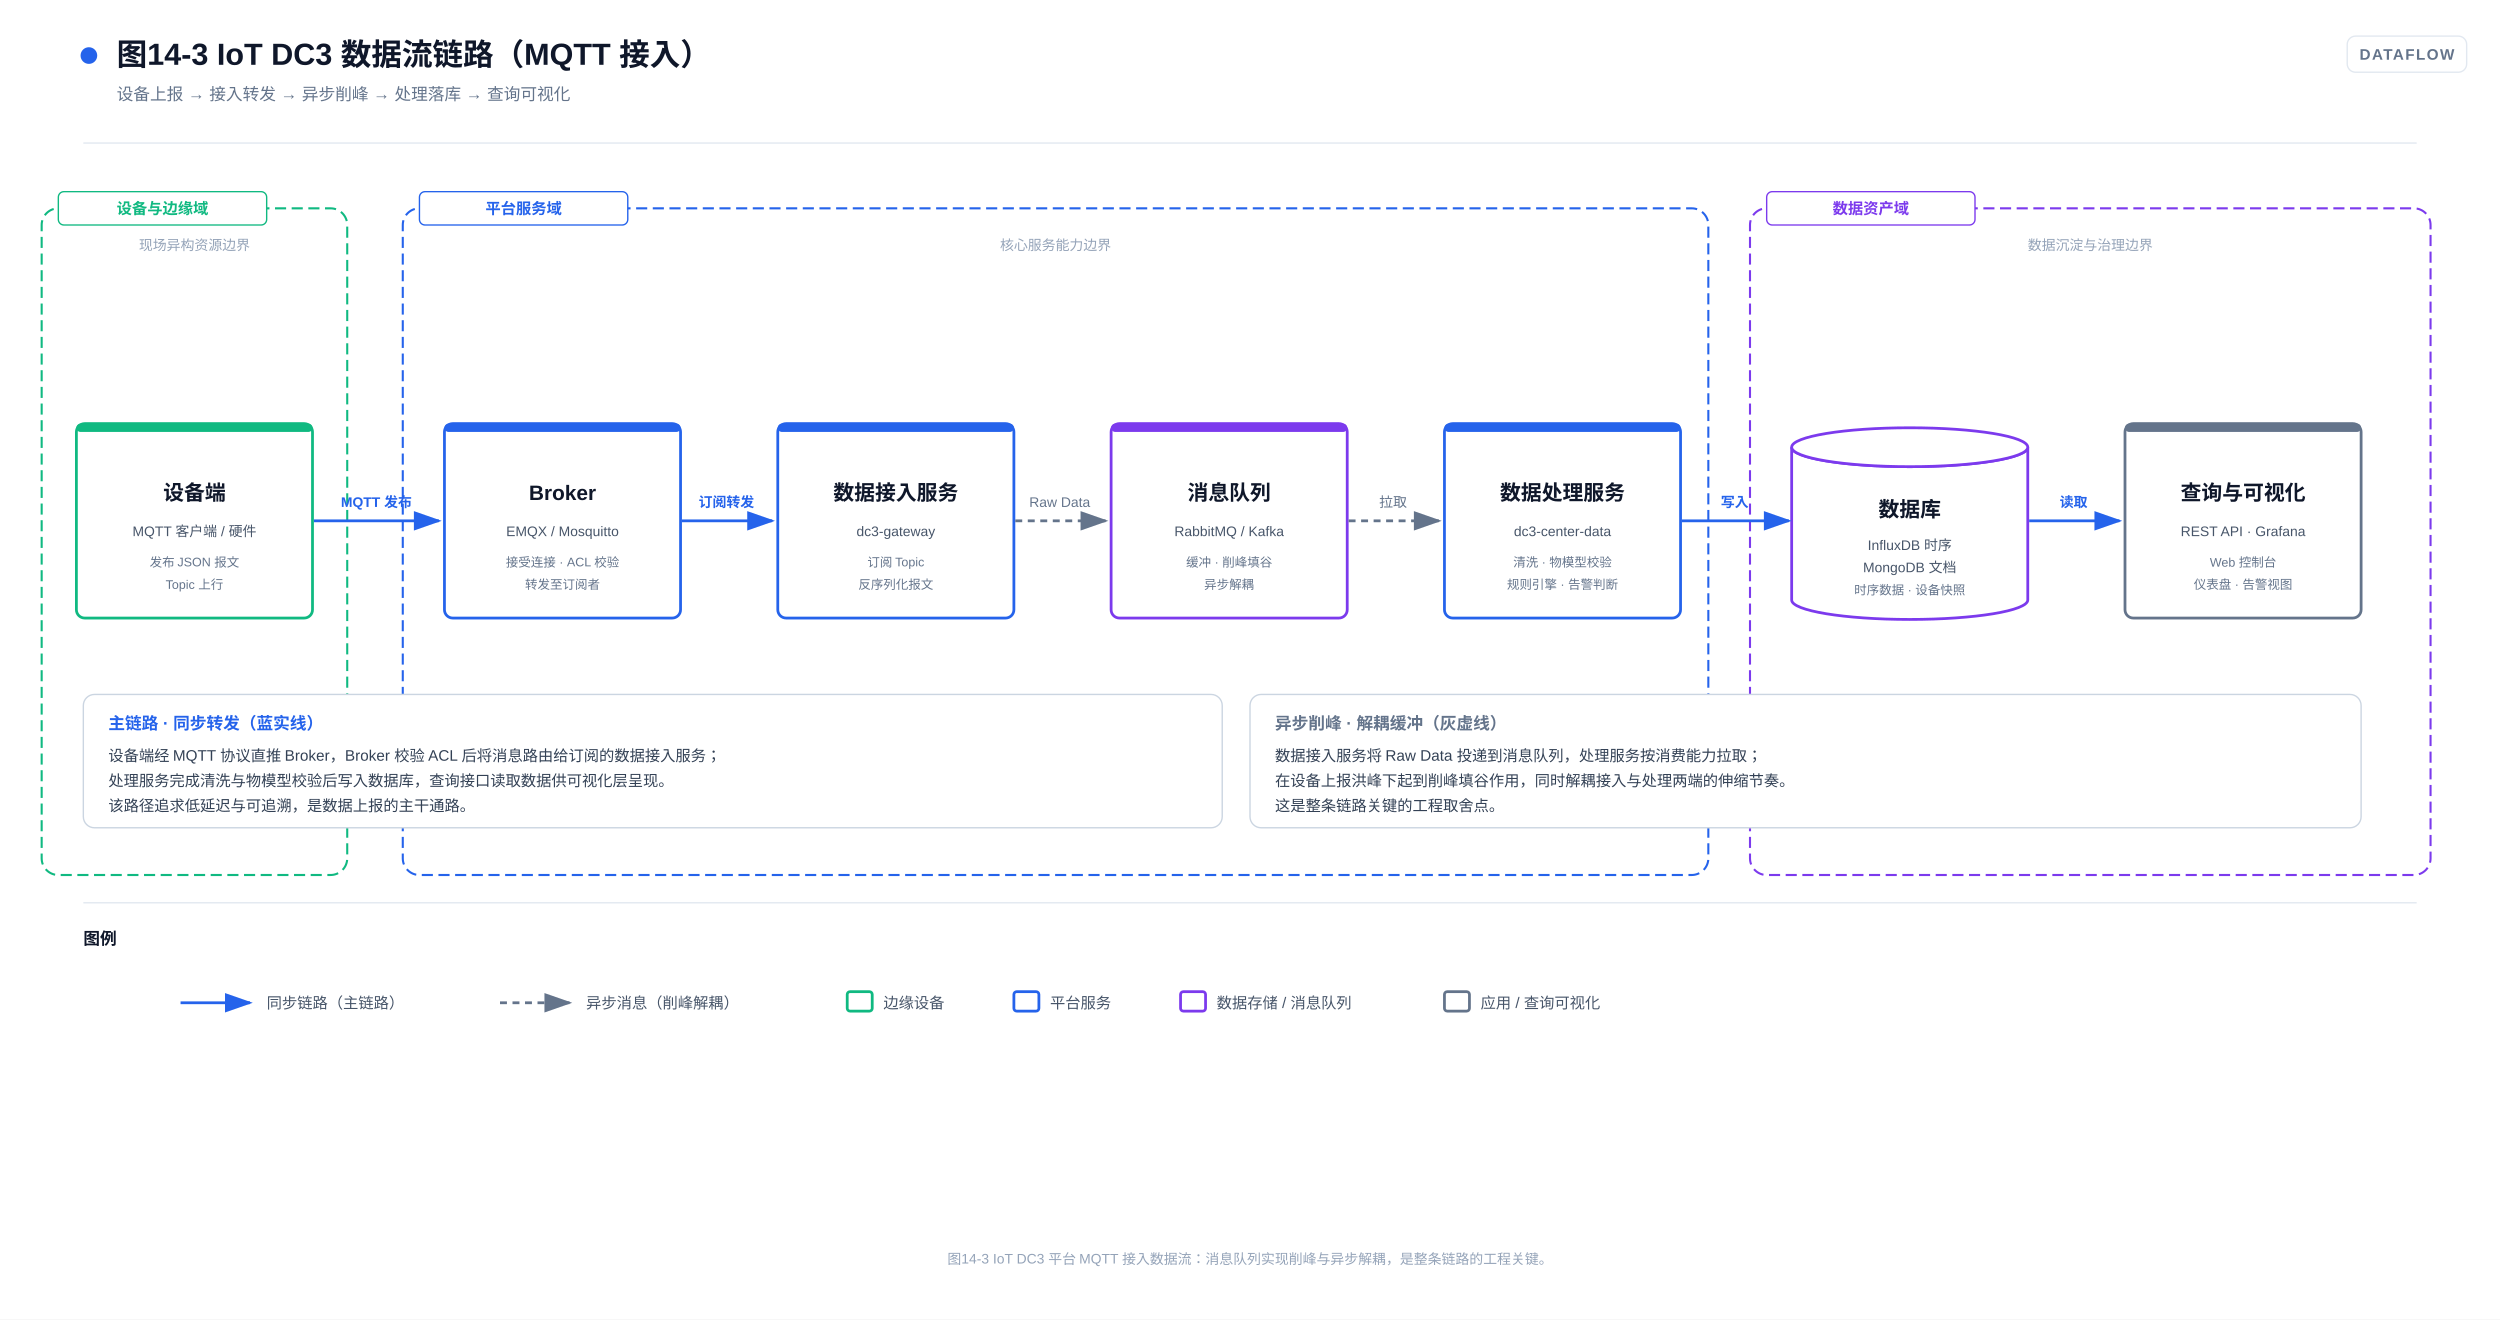
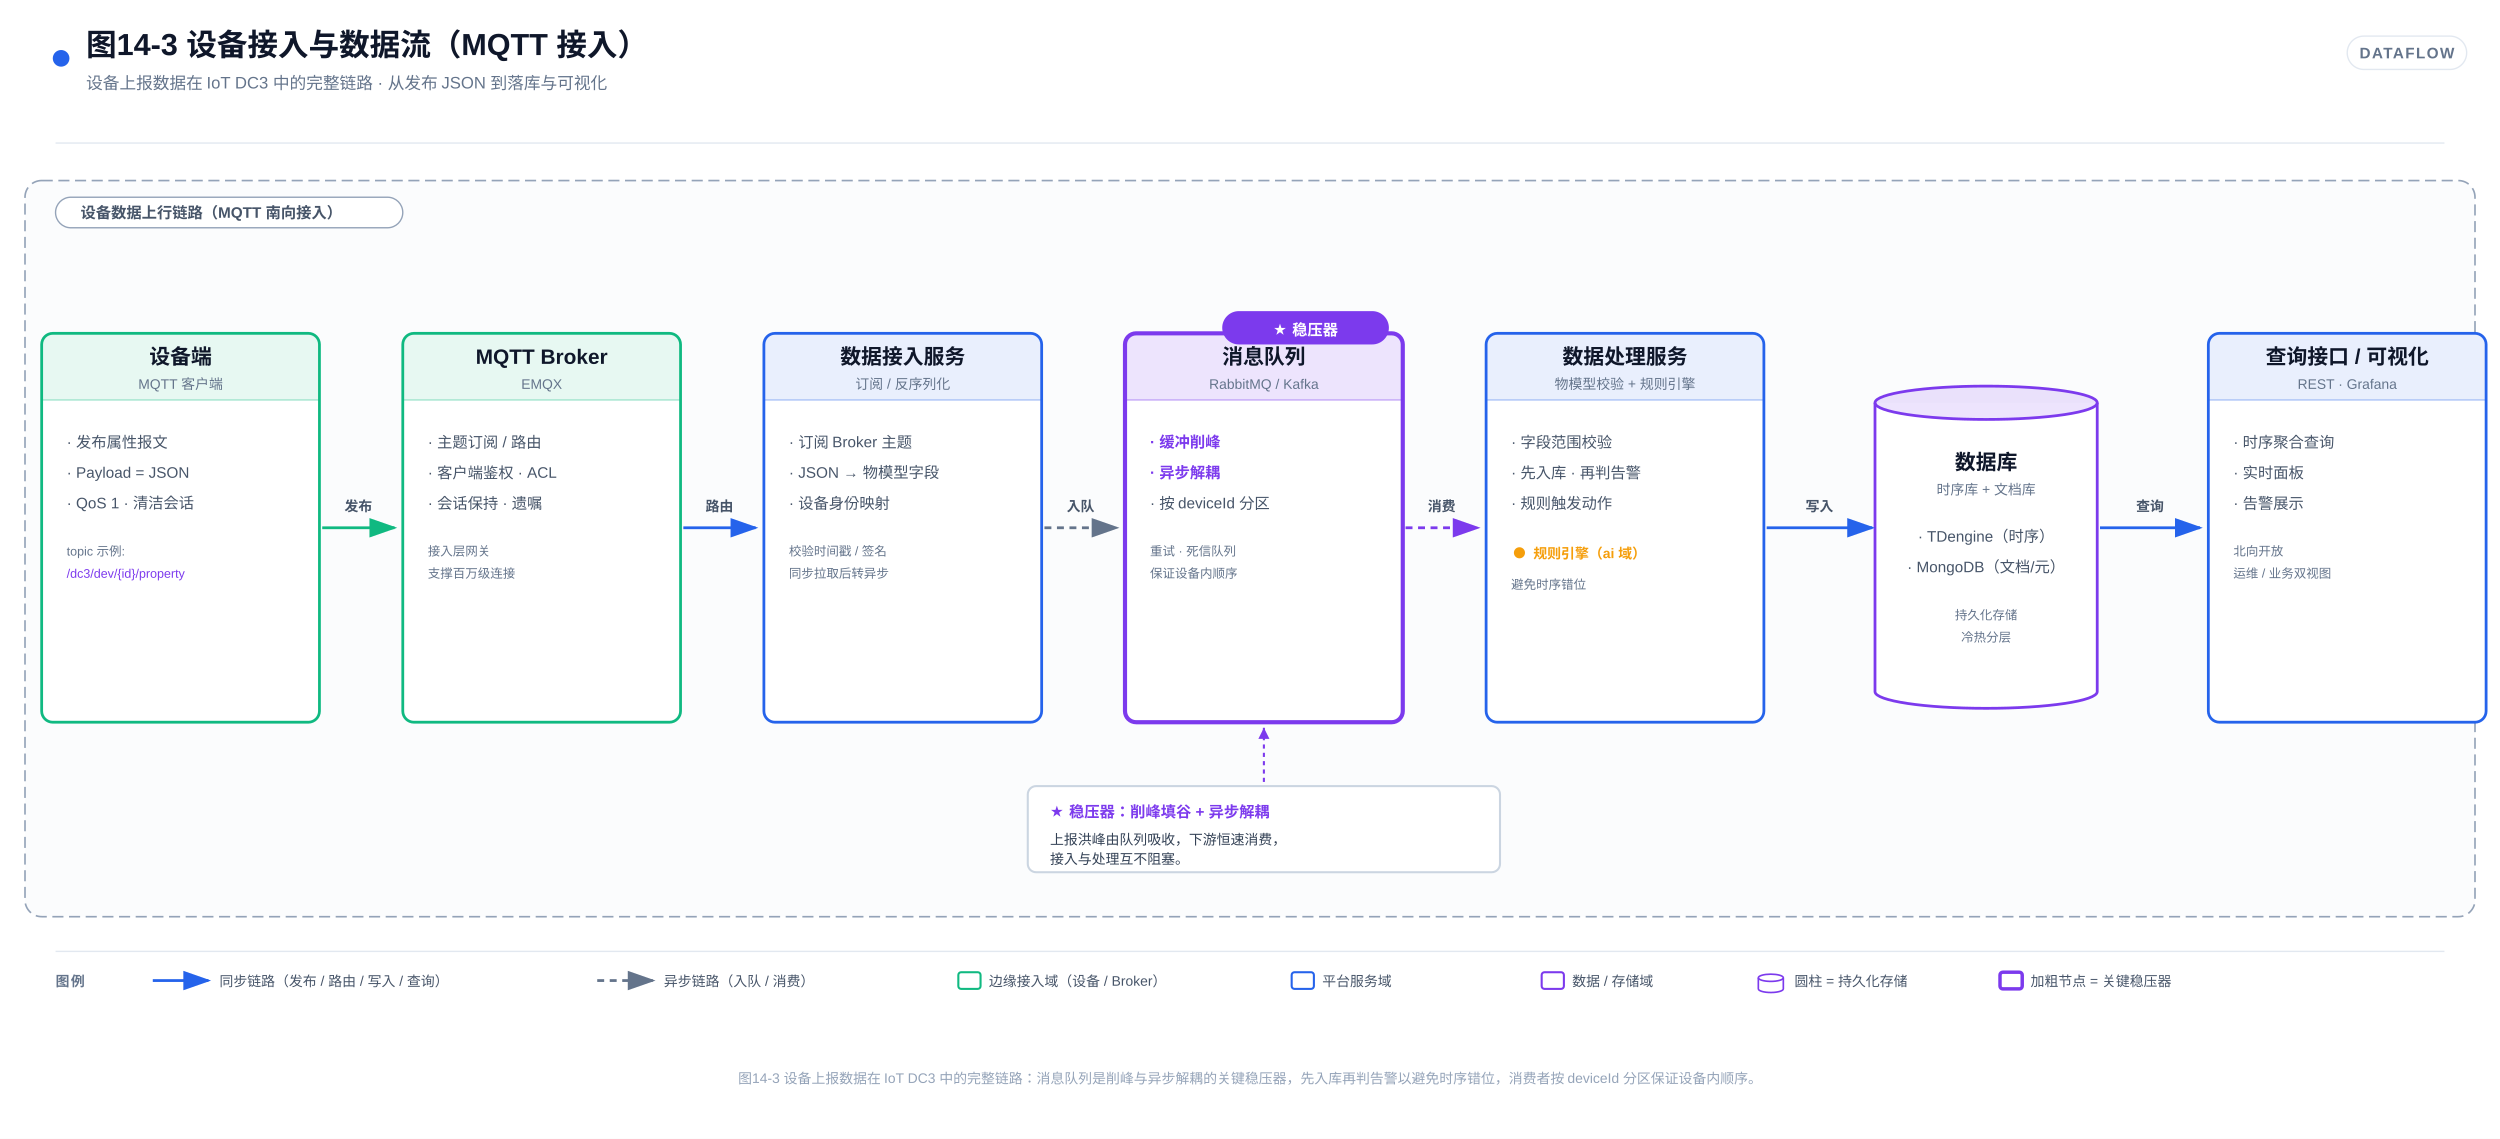
- <svg xmlns="http://www.w3.org/2000/svg" width="1800" height="950" viewBox="0 0 1800 950" data-style="architecture-diagram-wireframe-white" font-family="'JetBrains Mono','PingFang SC','Microsoft YaHei',Arial,sans-serif">
+ <svg xmlns="http://www.w3.org/2000/svg" width="1800" height="820" viewBox="0 0 1800 820" data-style="architecture-diagram-wireframe-white" font-family="'JetBrains Mono','PingFang SC','Microsoft YaHei',Arial,sans-serif">
  <defs>
    <marker id="ah-blue" markerWidth="10" markerHeight="7" refX="9" refY="3.5" orient="auto">
      <polygon points="0 0,10 3.5,0 7" fill="#2563EB" />
+     </marker>
+     <marker id="ah-green" markerWidth="10" markerHeight="7" refX="9" refY="3.5" orient="auto">
+       <polygon points="0 0,10 3.5,0 7" fill="#10B981" />
    </marker>
    <marker id="ah-gray" markerWidth="10" markerHeight="7" refX="9" refY="3.5" orient="auto">
      <polygon points="0 0,10 3.5,0 7" fill="#64748B" />
    </marker>
    <marker id="ah-purple" markerWidth="10" markerHeight="7" refX="9" refY="3.5" orient="auto">
      <polygon points="0 0,10 3.5,0 7" fill="#7C3AED" />
    </marker>
+     <marker id="ah-orange" markerWidth="10" markerHeight="7" refX="9" refY="3.5" orient="auto">
+       <polygon points="0 0,10 3.5,0 7" fill="#F59E0B" />
+     </marker>
  </defs>
-   <rect x="0" y="0" width="1800" height="950" fill="#FFFFFF" />
-   <circle cx="64" cy="40" r="6" fill="#2563EB" />
-   <text x="84" y="47" font-size="22" font-weight="700" fill="#0F172A">图14-3 IoT DC3 数据流链路（MQTT 接入）</text>
-   <text x="84" y="72" font-size="12" fill="#64748B">设备上报 → 接入转发 → 异步削峰 → 处理落库 → 查询可视化</text>
-   <rect x="1690" y="26" width="86" height="26" rx="6" fill="#FFFFFF" stroke="#E2E8F0" stroke-width="1" />
-   <text x="1733" y="43" font-size="11" font-weight="600" fill="#64748B" text-anchor="middle" letter-spacing="1">DATAFLOW</text>
-   <line x1="60" y1="103" x2="1740" y2="103" stroke="#E2E8F0" stroke-width="1" />
-   <rect x="30" y="150" width="220" height="480" rx="12" fill="none" stroke="#10B981" stroke-width="1.5" stroke-dasharray="8 4" />
-   <rect x="42" y="138" width="150" height="24" rx="4" fill="#FFFFFF" stroke="#10B981" stroke-width="1" />
-   <text x="117" y="154" font-size="11" font-weight="600" fill="#10B981" text-anchor="middle">设备与边缘域</text>
-   <rect x="290" y="150" width="940" height="480" rx="12" fill="none" stroke="#2563EB" stroke-width="1.5" stroke-dasharray="8 4" />
-   <rect x="302" y="138" width="150" height="24" rx="4" fill="#FFFFFF" stroke="#2563EB" stroke-width="1" />
-   <text x="377" y="154" font-size="11" font-weight="600" fill="#2563EB" text-anchor="middle">平台服务域</text>
-   <rect x="1260" y="150" width="490" height="480" rx="12" fill="none" stroke="#7C3AED" stroke-width="1.5" stroke-dasharray="8 4" />
-   <rect x="1272" y="138" width="150" height="24" rx="4" fill="#FFFFFF" stroke="#7C3AED" stroke-width="1" />
-   <text x="1347" y="154" font-size="11" font-weight="600" fill="#7C3AED" text-anchor="middle">数据资产域</text>
-   <text x="140" y="180" font-size="10" fill="#94A3B8" text-anchor="middle">现场异构资源边界</text>
-   <text x="760" y="180" font-size="10" fill="#94A3B8" text-anchor="middle">核心服务能力边界</text>
-   <text x="1505" y="180" font-size="10" fill="#94A3B8" text-anchor="middle">数据沉淀与治理边界</text>
-   <g>
-     <rect x="55" y="305" width="170" height="140" rx="6" fill="#FFFFFF" stroke="#10B981" stroke-width="2" />
-     <rect x="55" y="305" width="170" height="6" rx="3" fill="#10B981" />
-     <text x="140" y="360" font-size="15" font-weight="700" fill="#0F172A" text-anchor="middle">设备端</text>
-     <text x="140" y="386" font-size="10" fill="#475569" text-anchor="middle">MQTT 客户端 / 硬件</text>
-     <text x="140" y="408" font-size="9" fill="#64748B" text-anchor="middle">发布 JSON 报文</text>
-     <text x="140" y="424" font-size="9" fill="#64748B" text-anchor="middle">Topic 上行</text>
+   <rect x="0" y="0" width="1800" height="820" fill="#FFFFFF" />
+   <circle cx="44" cy="42" r="6" fill="#2563EB" />
+   <text x="62" y="40" font-size="22" font-weight="700" fill="#0F172A">图14-3 设备接入与数据流（MQTT 接入）</text>
+   <text x="62" y="64" font-size="12" fill="#64748B">设备上报数据在 IoT DC3 中的完整链路 · 从发布 JSON 到落库与可视化</text>
+   <rect x="1690" y="26" width="86" height="24" rx="12" fill="#FFFFFF" stroke="#E2E8F0" stroke-width="1" />
+   <text x="1733" y="42" font-size="11" font-weight="700" fill="#64748B" text-anchor="middle" letter-spacing="1">DATAFLOW</text>
+   <line x1="40" y1="103" x2="1760" y2="103" stroke="#E2E8F0" stroke-width="1" />
+   <rect x="18" y="130" width="1764" height="530" rx="12" fill="#F8FAFC" fill-opacity="0.6" stroke="#94A3B8" stroke-width="1.2" stroke-dasharray="8 4" />
+   <rect x="40" y="142" width="250" height="22" rx="11" fill="#FFFFFF" stroke="#94A3B8" stroke-width="1" />
+   <text x="58" y="157" font-size="11" font-weight="600" fill="#475569">设备数据上行链路（MQTT 南向接入）</text>
+   <g transform="translate(30,240)">
+     <rect x="0" y="0" width="200" height="280" rx="8" fill="#FFFFFF" stroke="#10B981" stroke-width="2" />
+     <path d="M0,8 Q0,0 8,0 L192,0 Q200,0 200,8 L200,48 L0,48 Z" fill="#10B981" fill-opacity="0.1" />
+     <line x1="0" y1="48" x2="200" y2="48" stroke="#10B981" stroke-opacity="0.35" stroke-width="1" />
+     <text x="100" y="22" font-size="15" font-weight="700" fill="#0F172A" text-anchor="middle">设备端</text>
+     <text x="100" y="40" font-size="10" fill="#64748B" text-anchor="middle">MQTT 客户端</text>
+     <text x="18" y="82" font-size="11" fill="#475569">· 发布属性报文</text>
+     <text x="18" y="104" font-size="11" fill="#475569">· Payload = JSON</text>
+     <text x="18" y="126" font-size="11" fill="#475569">· QoS 1 · 清洁会话</text>
+     <text x="18" y="160" font-size="9" fill="#64748B">topic 示例:</text>
+     <text x="18" y="176" font-size="9" fill="#7C3AED">/dc3/dev/{id}/property</text>
  </g>
-   <g>
-     <rect x="320" y="305" width="170" height="140" rx="6" fill="#FFFFFF" stroke="#2563EB" stroke-width="2" />
-     <rect x="320" y="305" width="170" height="6" rx="3" fill="#2563EB" />
-     <text x="405" y="360" font-size="15" font-weight="700" fill="#0F172A" text-anchor="middle">Broker</text>
-     <text x="405" y="386" font-size="10" fill="#475569" text-anchor="middle">EMQX / Mosquitto</text>
-     <text x="405" y="408" font-size="9" fill="#64748B" text-anchor="middle">接受连接 · ACL 校验</text>
-     <text x="405" y="424" font-size="9" fill="#64748B" text-anchor="middle">转发至订阅者</text>
+   <g transform="translate(290,240)">
+     <rect x="0" y="0" width="200" height="280" rx="8" fill="#FFFFFF" stroke="#10B981" stroke-width="2" />
+     <path d="M0,8 Q0,0 8,0 L192,0 Q200,0 200,8 L200,48 L0,48 Z" fill="#10B981" fill-opacity="0.1" />
+     <line x1="0" y1="48" x2="200" y2="48" stroke="#10B981" stroke-opacity="0.35" stroke-width="1" />
+     <text x="100" y="22" font-size="15" font-weight="700" fill="#0F172A" text-anchor="middle">MQTT Broker</text>
+     <text x="100" y="40" font-size="10" fill="#64748B" text-anchor="middle">EMQX</text>
+     <text x="18" y="82" font-size="11" fill="#475569">· 主题订阅 / 路由</text>
+     <text x="18" y="104" font-size="11" fill="#475569">· 客户端鉴权 · ACL</text>
+     <text x="18" y="126" font-size="11" fill="#475569">· 会话保持 · 遗嘱</text>
+     <text x="18" y="160" font-size="9" fill="#64748B">接入层网关</text>
+     <text x="18" y="176" font-size="9" fill="#64748B">支撑百万级连接</text>
  </g>
-   <g>
-     <rect x="560" y="305" width="170" height="140" rx="6" fill="#FFFFFF" stroke="#2563EB" stroke-width="2" />
-     <rect x="560" y="305" width="170" height="6" rx="3" fill="#2563EB" />
-     <text x="645" y="360" font-size="15" font-weight="700" fill="#0F172A" text-anchor="middle">数据接入服务</text>
-     <text x="645" y="386" font-size="10" fill="#475569" text-anchor="middle">dc3-gateway</text>
-     <text x="645" y="408" font-size="9" fill="#64748B" text-anchor="middle">订阅 Topic</text>
-     <text x="645" y="424" font-size="9" fill="#64748B" text-anchor="middle">反序列化报文</text>
+   <g transform="translate(550,240)">
+     <rect x="0" y="0" width="200" height="280" rx="8" fill="#FFFFFF" stroke="#2563EB" stroke-width="2" />
+     <path d="M0,8 Q0,0 8,0 L192,0 Q200,0 200,8 L200,48 L0,48 Z" fill="#2563EB" fill-opacity="0.1" />
+     <line x1="0" y1="48" x2="200" y2="48" stroke="#2563EB" stroke-opacity="0.35" stroke-width="1" />
+     <text x="100" y="22" font-size="15" font-weight="700" fill="#0F172A" text-anchor="middle">数据接入服务</text>
+     <text x="100" y="40" font-size="10" fill="#64748B" text-anchor="middle">订阅 / 反序列化</text>
+     <text x="18" y="82" font-size="11" fill="#475569">· 订阅 Broker 主题</text>
+     <text x="18" y="104" font-size="11" fill="#475569">· JSON → 物模型字段</text>
+     <text x="18" y="126" font-size="11" fill="#475569">· 设备身份映射</text>
+     <text x="18" y="160" font-size="9" fill="#64748B">校验时间戳 / 签名</text>
+     <text x="18" y="176" font-size="9" fill="#64748B">同步拉取后转异步</text>
  </g>
-   <g>
-     <rect x="800" y="305" width="170" height="140" rx="6" fill="#FFFFFF" stroke="#7C3AED" stroke-width="2" />
-     <rect x="800" y="305" width="170" height="6" rx="3" fill="#7C3AED" />
-     <text x="885" y="360" font-size="15" font-weight="700" fill="#0F172A" text-anchor="middle">消息队列</text>
-     <text x="885" y="386" font-size="10" fill="#475569" text-anchor="middle">RabbitMQ / Kafka</text>
-     <text x="885" y="408" font-size="9" fill="#64748B" text-anchor="middle">缓冲 · 削峰填谷</text>
-     <text x="885" y="424" font-size="9" fill="#64748B" text-anchor="middle">异步解耦</text>
+   <g transform="translate(810,240)">
+     <rect x="0" y="0" width="200" height="280" rx="8" fill="#FFFFFF" stroke="#7C3AED" stroke-width="3" />
+     <path d="M0,8 Q0,0 8,0 L192,0 Q200,0 200,8 L200,48 L0,48 Z" fill="#7C3AED" fill-opacity="0.14" />
+     <line x1="0" y1="48" x2="200" y2="48" stroke="#7C3AED" stroke-opacity="0.4" stroke-width="1" />
+     <text x="100" y="22" font-size="15" font-weight="700" fill="#0F172A" text-anchor="middle">消息队列</text>
+     <text x="100" y="40" font-size="10" fill="#64748B" text-anchor="middle">RabbitMQ / Kafka</text>
+     <text x="18" y="82" font-size="11" font-weight="600" fill="#7C3AED">· 缓冲削峰</text>
+     <text x="18" y="104" font-size="11" font-weight="600" fill="#7C3AED">· 异步解耦</text>
+     <text x="18" y="126" font-size="11" fill="#475569">· 按 deviceId 分区</text>
+     <text x="18" y="160" font-size="9" fill="#64748B">重试 · 死信队列</text>
+     <text x="18" y="176" font-size="9" fill="#64748B">保证设备内顺序</text>
+     <rect x="70" y="-16" width="120" height="24" rx="12" fill="#7C3AED" />
+     <text x="130" y="1" font-size="11" font-weight="700" fill="#FFFFFF" text-anchor="middle">★ 稳压器</text>
  </g>
-   <g>
-     <rect x="1040" y="305" width="170" height="140" rx="6" fill="#FFFFFF" stroke="#2563EB" stroke-width="2" />
-     <rect x="1040" y="305" width="170" height="6" rx="3" fill="#2563EB" />
-     <text x="1125" y="360" font-size="15" font-weight="700" fill="#0F172A" text-anchor="middle">数据处理服务</text>
-     <text x="1125" y="386" font-size="10" fill="#475569" text-anchor="middle">dc3-center-data</text>
-     <text x="1125" y="408" font-size="9" fill="#64748B" text-anchor="middle">清洗 · 物模型校验</text>
-     <text x="1125" y="424" font-size="9" fill="#64748B" text-anchor="middle">规则引擎 · 告警判断</text>
+   <g transform="translate(1070,240)">
+     <rect x="0" y="0" width="200" height="280" rx="8" fill="#FFFFFF" stroke="#2563EB" stroke-width="2" />
+     <path d="M0,8 Q0,0 8,0 L192,0 Q200,0 200,8 L200,48 L0,48 Z" fill="#2563EB" fill-opacity="0.1" />
+     <line x1="0" y1="48" x2="200" y2="48" stroke="#2563EB" stroke-opacity="0.35" stroke-width="1" />
+     <text x="100" y="22" font-size="15" font-weight="700" fill="#0F172A" text-anchor="middle">数据处理服务</text>
+     <text x="100" y="40" font-size="10" fill="#64748B" text-anchor="middle">物模型校验 + 规则引擎</text>
+     <text x="18" y="82" font-size="11" fill="#475569">· 字段范围校验</text>
+     <text x="18" y="104" font-size="11" fill="#475569">· 先入库 · 再判告警</text>
+     <text x="18" y="126" font-size="11" fill="#475569">· 规则触发动作</text>
+     <circle cx="24" cy="158" r="4" fill="#F59E0B" />
+     <text x="34" y="162" font-size="10" font-weight="600" fill="#F59E0B">规则引擎（ai 域）</text>
+     <text x="18" y="184" font-size="9" fill="#64748B">避免时序错位</text>
  </g>
-   <g>
-     <path d="M 1290 322 a 85 14 0 0 0 170 0 L 1460 432 a 85 14 0 0 1 -170 0 Z" fill="#FFFFFF" stroke="#7C3AED" stroke-width="2" />
-     <ellipse cx="1375" cy="322" rx="85" ry="14" fill="#FFFFFF" stroke="#7C3AED" stroke-width="2" />
-     <text x="1375" y="372" font-size="15" font-weight="700" fill="#0F172A" text-anchor="middle">数据库</text>
-     <text x="1375" y="396" font-size="10" fill="#475569" text-anchor="middle">InfluxDB 时序</text>
-     <text x="1375" y="412" font-size="10" fill="#475569" text-anchor="middle">MongoDB 文档</text>
-     <text x="1375" y="428" font-size="9" fill="#64748B" text-anchor="middle">时序数据 · 设备快照</text>
+   <g transform="translate(1330,240)">
+     <path d="M 20 50 L 20 258 A 80 12 0 0 0 180 258 L 180 50" fill="#FFFFFF" stroke="#7C3AED" stroke-width="2" stroke-linejoin="round" />
+     <ellipse cx="100" cy="50" rx="80" ry="12" fill="#7C3AED" fill-opacity="0.14" stroke="#7C3AED" stroke-width="2" />
+     <text x="100" y="98" font-size="15" font-weight="700" fill="#0F172A" text-anchor="middle">数据库</text>
+     <text x="100" y="116" font-size="10" fill="#64748B" text-anchor="middle">时序库 + 文档库</text>
+     <text x="100" y="150" font-size="11" fill="#475569" text-anchor="middle">· TDengine（时序）</text>
+     <text x="100" y="172" font-size="11" fill="#475569" text-anchor="middle">· MongoDB（文档/元）</text>
+     <text x="100" y="206" font-size="9" fill="#64748B" text-anchor="middle">持久化存储</text>
+     <text x="100" y="222" font-size="9" fill="#64748B" text-anchor="middle">冷热分层</text>
  </g>
-   <g>
-     <rect x="1530" y="305" width="170" height="140" rx="6" fill="#FFFFFF" stroke="#64748B" stroke-width="2" />
-     <rect x="1530" y="305" width="170" height="6" rx="3" fill="#64748B" />
-     <text x="1615" y="360" font-size="15" font-weight="700" fill="#0F172A" text-anchor="middle">查询与可视化</text>
-     <text x="1615" y="386" font-size="10" fill="#475569" text-anchor="middle">REST API · Grafana</text>
-     <text x="1615" y="408" font-size="9" fill="#64748B" text-anchor="middle">Web 控制台</text>
-     <text x="1615" y="424" font-size="9" fill="#64748B" text-anchor="middle">仪表盘 · 告警视图</text>
+   <g transform="translate(1590,240)">
+     <rect x="0" y="0" width="200" height="280" rx="8" fill="#FFFFFF" stroke="#2563EB" stroke-width="2" />
+     <path d="M0,8 Q0,0 8,0 L192,0 Q200,0 200,8 L200,48 L0,48 Z" fill="#2563EB" fill-opacity="0.1" />
+     <line x1="0" y1="48" x2="200" y2="48" stroke="#2563EB" stroke-opacity="0.35" stroke-width="1" />
+     <text x="100" y="22" font-size="15" font-weight="700" fill="#0F172A" text-anchor="middle">查询接口 / 可视化</text>
+     <text x="100" y="40" font-size="10" fill="#64748B" text-anchor="middle">REST · Grafana</text>
+     <text x="18" y="82" font-size="11" fill="#475569">· 时序聚合查询</text>
+     <text x="18" y="104" font-size="11" fill="#475569">· 实时面板</text>
+     <text x="18" y="126" font-size="11" fill="#475569">· 告警展示</text>
+     <text x="18" y="160" font-size="9" fill="#64748B">北向开放</text>
+     <text x="18" y="176" font-size="9" fill="#64748B">运维 / 业务双视图</text>
  </g>
-   <line x1="226" y1="375" x2="316" y2="375" stroke="#2563EB" stroke-width="2" marker-end="url(#ah-blue)" />
-   <text x="271" y="365" font-size="10" fill="#2563EB" text-anchor="middle" font-weight="600">MQTT 发布</text>
-   <line x1="491" y1="375" x2="556" y2="375" stroke="#2563EB" stroke-width="2" marker-end="url(#ah-blue)" />
-   <text x="523" y="365" font-size="10" fill="#2563EB" text-anchor="middle" font-weight="600">订阅转发</text>
-   <line x1="731" y1="375" x2="796" y2="375" stroke="#64748B" stroke-width="2" stroke-dasharray="5 4" marker-end="url(#ah-gray)" />
-   <text x="763" y="365" font-size="10" fill="#64748B" text-anchor="middle">Raw Data</text>
-   <line x1="971" y1="375" x2="1036" y2="375" stroke="#64748B" stroke-width="2" stroke-dasharray="5 4" marker-end="url(#ah-gray)" />
-   <text x="1003" y="365" font-size="10" fill="#64748B" text-anchor="middle">拉取</text>
-   <line x1="1211" y1="375" x2="1288" y2="375" stroke="#2563EB" stroke-width="2" marker-end="url(#ah-blue)" />
-   <text x="1249" y="365" font-size="10" fill="#2563EB" text-anchor="middle" font-weight="600">写入</text>
-   <line x1="1461" y1="375" x2="1526" y2="375" stroke="#2563EB" stroke-width="2" marker-end="url(#ah-blue)" />
-   <text x="1493" y="365" font-size="10" fill="#2563EB" text-anchor="middle" font-weight="600">读取</text>
-   <g>
-     <rect x="60" y="500" width="820" height="96" rx="8" fill="#FFFFFF" stroke="#CBD5E1" stroke-width="1" />
-     <text x="78" y="525" font-size="12" font-weight="700" fill="#2563EB">主链路 · 同步转发（蓝实线）</text>
-     <text x="78" y="548" font-size="11" fill="#334155">设备端经 MQTT 协议直推 Broker，Broker 校验 ACL 后将消息路由给订阅的数据接入服务；</text>
-     <text x="78" y="566" font-size="11" fill="#334155">处理服务完成清洗与物模型校验后写入数据库，查询接口读取数据供可视化层呈现。</text>
-     <text x="78" y="584" font-size="11" fill="#334155">该路径追求低延迟与可追溯，是数据上报的主干通路。</text>
-   </g>
-   <g>
-     <rect x="900" y="500" width="800" height="96" rx="8" fill="#FFFFFF" stroke="#CBD5E1" stroke-width="1" />
-     <text x="918" y="525" font-size="12" font-weight="700" fill="#64748B">异步削峰 · 解耦缓冲（灰虚线）</text>
-     <text x="918" y="548" font-size="11" fill="#334155">数据接入服务将 Raw Data 投递到消息队列，处理服务按消费能力拉取；</text>
-     <text x="918" y="566" font-size="11" fill="#334155">在设备上报洪峰下起到削峰填谷作用，同时解耦接入与处理两端的伸缩节奏。</text>
-     <text x="918" y="584" font-size="11" fill="#334155">这是整条链路关键的工程取舍点。</text>
-   </g>
-   <line x1="60" y1="650" x2="1740" y2="650" stroke="#E2E8F0" stroke-width="1" />
-   <text x="60" y="680" font-size="12" font-weight="700" fill="#0F172A">图例</text>
-   <g font-size="11" fill="#475569">
-     <line x1="130" y1="722" x2="180" y2="722" stroke="#2563EB" stroke-width="2" marker-end="url(#ah-blue)" />
-     <text x="192" y="726">同步链路（主链路）</text>
-     <line x1="360" y1="722" x2="410" y2="722" stroke="#64748B" stroke-width="2" stroke-dasharray="5 4" marker-end="url(#ah-gray)" />
-     <text x="422" y="726">异步消息（削峰解耦）</text>
-     <rect x="610" y="714" width="18" height="14" rx="2" fill="#FFFFFF" stroke="#10B981" stroke-width="2" />
-     <text x="636" y="726">边缘设备</text>
-     <rect x="730" y="714" width="18" height="14" rx="2" fill="#FFFFFF" stroke="#2563EB" stroke-width="2" />
-     <text x="756" y="726">平台服务</text>
-     <rect x="850" y="714" width="18" height="14" rx="2" fill="#FFFFFF" stroke="#7C3AED" stroke-width="2" />
-     <text x="876" y="726">数据存储 / 消息队列</text>
-     <rect x="1040" y="714" width="18" height="14" rx="2" fill="#FFFFFF" stroke="#64748B" stroke-width="2" />
-     <text x="1066" y="726">应用 / 查询可视化</text>
-   </g>
-   <text x="900" y="910" font-size="10" fill="#94A3B8" text-anchor="middle">图14-3 IoT DC3 平台 MQTT 接入数据流：消息队列实现削峰与异步解耦，是整条链路的工程关键。</text>
+   <line x1="232" y1="380" x2="284" y2="380" stroke="#10B981" stroke-width="2" marker-end="url(#ah-green)" />
+   <text x="258" y="368" font-size="10" font-weight="600" fill="#475569" text-anchor="middle">发布</text>
+   <line x1="492" y1="380" x2="544" y2="380" stroke="#2563EB" stroke-width="2" marker-end="url(#ah-blue)" />
+   <text x="518" y="368" font-size="10" font-weight="600" fill="#475569" text-anchor="middle">路由</text>
+   <line x1="752" y1="380" x2="804" y2="380" stroke="#64748B" stroke-width="2" stroke-dasharray="5 4" marker-end="url(#ah-gray)" />
+   <text x="778" y="368" font-size="10" font-weight="600" fill="#475569" text-anchor="middle">入队</text>
+   <line x1="1012" y1="380" x2="1064" y2="380" stroke="#7C3AED" stroke-width="2" stroke-dasharray="5 4" marker-end="url(#ah-purple)" />
+   <text x="1038" y="368" font-size="10" font-weight="600" fill="#475569" text-anchor="middle">消费</text>
+   <line x1="1272" y1="380" x2="1348" y2="380" stroke="#2563EB" stroke-width="2" marker-end="url(#ah-blue)" />
+   <text x="1310" y="368" font-size="10" font-weight="600" fill="#475569" text-anchor="middle">写入</text>
+   <line x1="1512" y1="380" x2="1584" y2="380" stroke="#2563EB" stroke-width="2" marker-end="url(#ah-blue)" />
+   <text x="1548" y="368" font-size="10" font-weight="600" fill="#475569" text-anchor="middle">查询</text>
+   <line x1="910" y1="524" x2="910" y2="566" stroke="#7C3AED" stroke-width="1.5" stroke-dasharray="3 3" />
+   <polygon points="910,524 906,532 914,532" fill="#7C3AED" />
+   <rect x="740" y="566" width="340" height="62" rx="6" fill="#FFFFFF" stroke="#CBD5E1" stroke-width="1.5" />
+   <text x="756" y="588" font-size="11" font-weight="700" fill="#7C3AED">★ 稳压器：削峰填谷 + 异步解耦</text>
+   <text x="756" y="608" font-size="10" fill="#334155">上报洪峰由队列吸收，下游恒速消费，</text>
+   <text x="756" y="622" font-size="10" fill="#334155">接入与处理互不阻塞。</text>
+   <line x1="40" y1="685" x2="1760" y2="685" stroke="#E2E8F0" stroke-width="1" />
+   <text x="40" y="710" font-size="10" font-weight="700" fill="#64748B" letter-spacing="1">图例</text>
+   <line x1="110" y1="706" x2="150" y2="706" stroke="#2563EB" stroke-width="2" marker-end="url(#ah-blue)" />
+   <text x="158" y="710" font-size="10" fill="#475569">同步链路（发布 / 路由 / 写入 / 查询）</text>
+   <line x1="430" y1="706" x2="470" y2="706" stroke="#64748B" stroke-width="2" stroke-dasharray="5 4" marker-end="url(#ah-gray)" />
+   <text x="478" y="710" font-size="10" fill="#475569">异步链路（入队 / 消费）</text>
+   <rect x="690" y="700" width="16" height="12" rx="2" fill="#FFFFFF" stroke="#10B981" stroke-width="1.5" />
+   <text x="712" y="710" font-size="10" fill="#475569">边缘接入域（设备 / Broker）</text>
+   <rect x="930" y="700" width="16" height="12" rx="2" fill="#FFFFFF" stroke="#2563EB" stroke-width="1.5" />
+   <text x="952" y="710" font-size="10" fill="#475569">平台服务域</text>
+   <rect x="1110" y="700" width="16" height="12" rx="2" fill="#FFFFFF" stroke="#7C3AED" stroke-width="1.5" />
+   <text x="1132" y="710" font-size="10" fill="#475569">数据 / 存储域</text>
+   <ellipse cx="1275" cy="704" rx="9" ry="2.6" fill="none" stroke="#7C3AED" stroke-width="1.2" />
+   <path d="M 1266 704 L 1266 712 A 9 2.6 0 0 0 1284 712 L 1284 704" fill="none" stroke="#7C3AED" stroke-width="1.2" />
+   <text x="1292" y="710" font-size="10" fill="#475569">圆柱 = 持久化存储</text>
+   <rect x="1440" y="700" width="16" height="12" rx="2" fill="#FFFFFF" stroke="#7C3AED" stroke-width="2.5" />
+   <text x="1462" y="710" font-size="10" fill="#475569">加粗节点 = 关键稳压器</text>
+   <text x="900" y="780" font-size="10" fill="#94A3B8" text-anchor="middle">图14-3 设备上报数据在 IoT DC3 中的完整链路：消息队列是削峰与异步解耦的关键稳压器，先入库再判告警以避免时序错位，消费者按 deviceId 分区保证设备内顺序。</text>
</svg>
